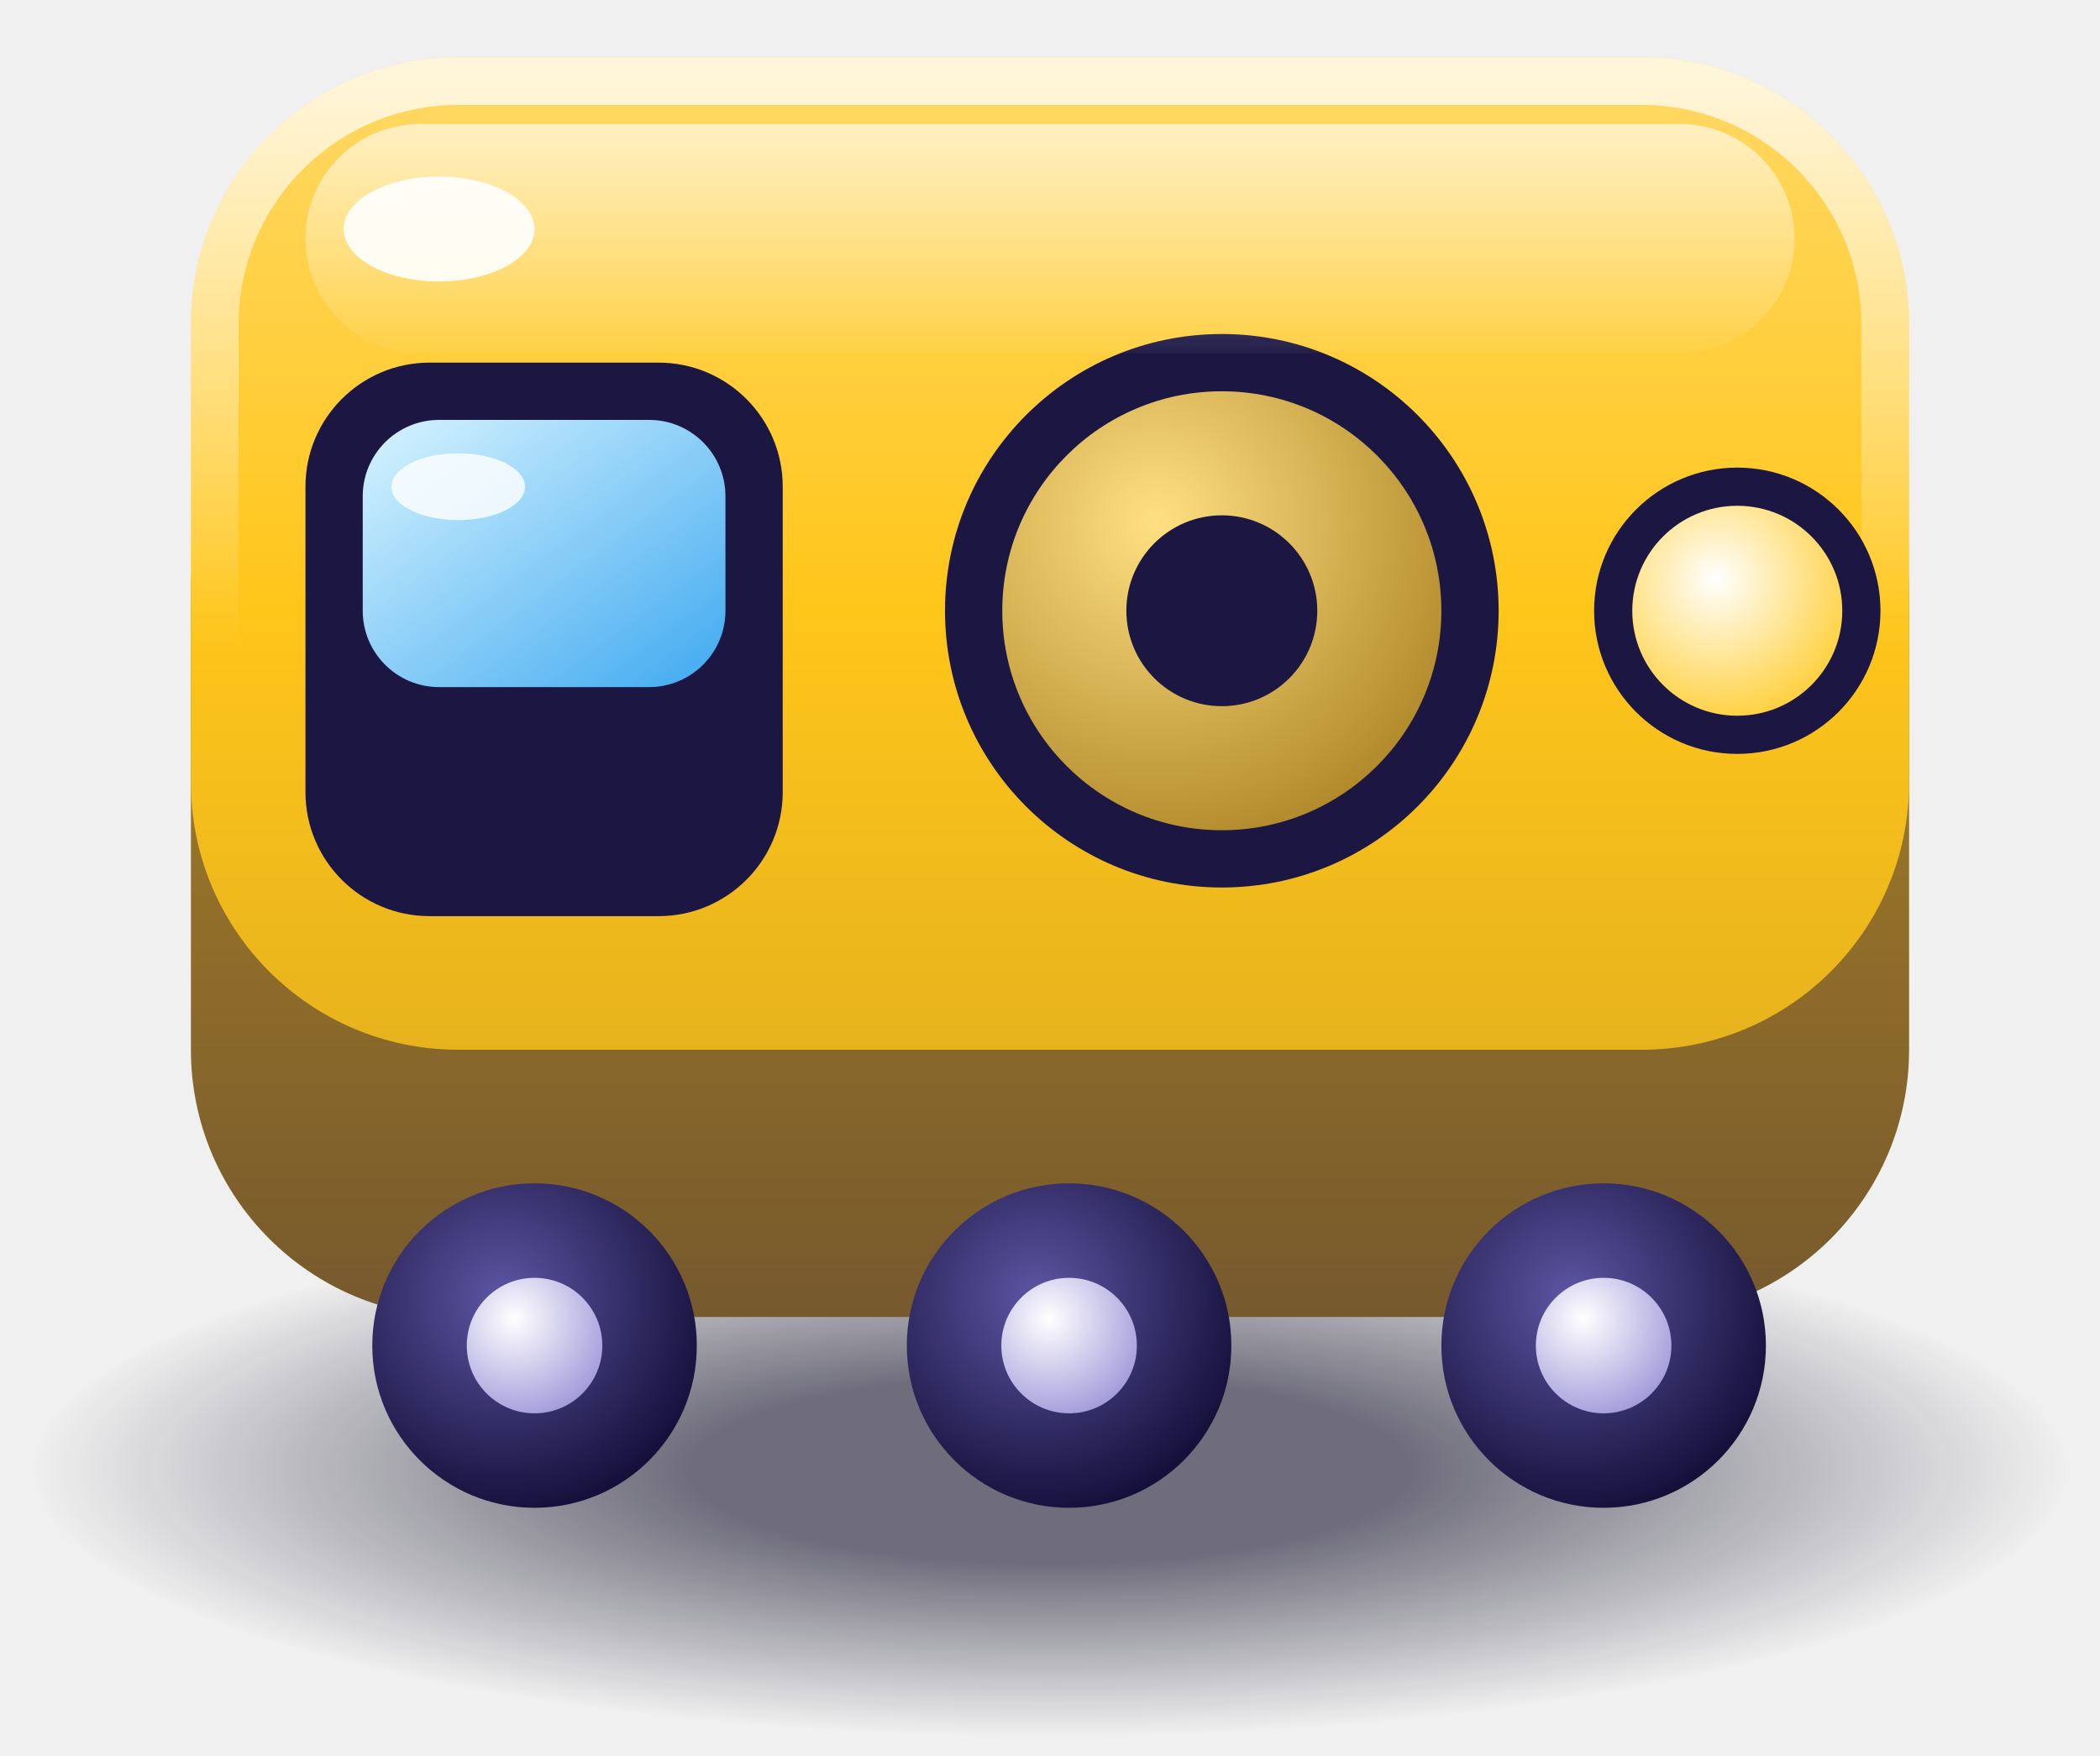
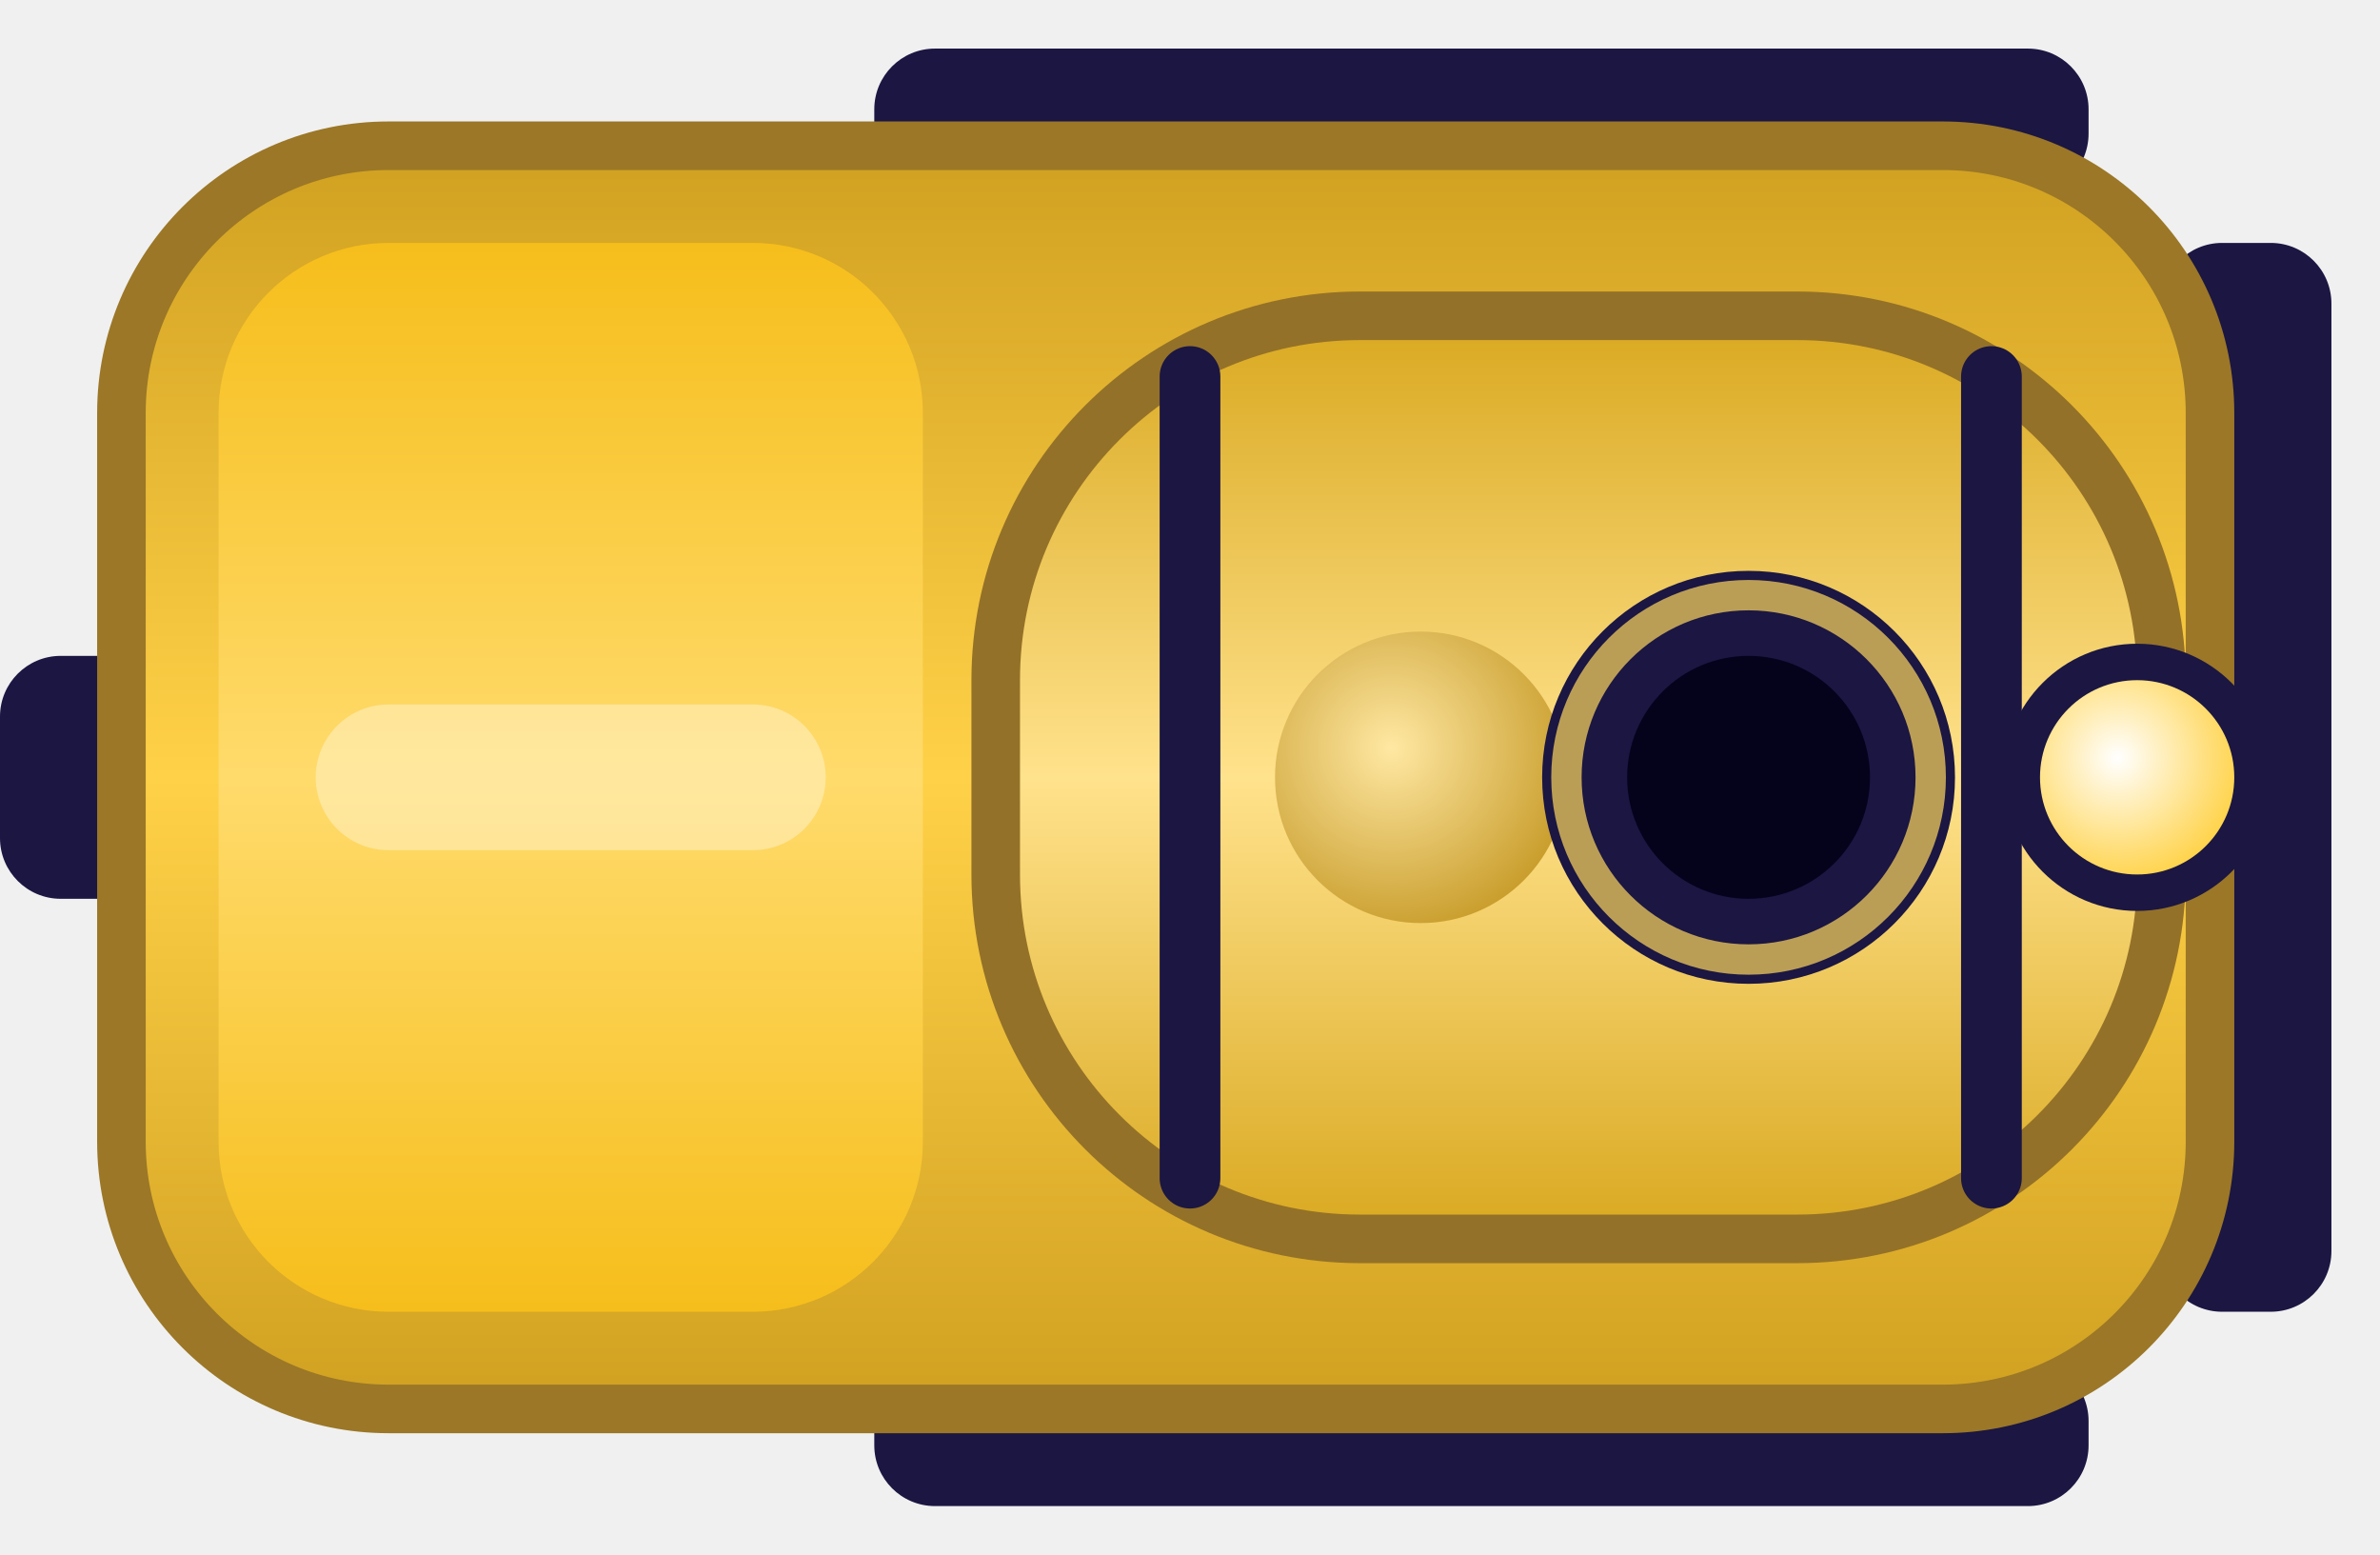
- <svg xmlns="http://www.w3.org/2000/svg" width="220" height="184" viewBox="0 0 220 184">
+ <svg xmlns="http://www.w3.org/2000/svg" width="196" height="128" viewBox="0 0 196 128">
  <defs>
-     <linearGradient id="top" x1="0" y1="0" x2="0" y2="1">
-       <stop offset="0" stop-color="#ffd968" />
-       <stop offset="0.55" stop-color="#ffc61a" />
-       <stop offset="1" stop-color="#e7b31d" />
+     <linearGradient id="roof" gradientUnits="userSpaceOnUse" x1="0" y1="12" x2="0" y2="116">
+       <stop offset="0" stop-color="#d0a020" stop-opacity="1" />
+       <stop offset="0.5" stop-color="#ffd148" stop-opacity="1" />
+       <stop offset="1" stop-color="#d0a020" stop-opacity="1" />
    </linearGradient>
-     <linearGradient id="side" x1="0" y1="0" x2="0" y2="1">
-       <stop offset="0" stop-color="#b88e24" />
-       <stop offset="1" stop-color="#76592d" />
+     <linearGradient id="panel" gradientUnits="userSpaceOnUse" x1="0" y1="20" x2="0" y2="108">
+       <stop offset="0" stop-color="#f6be1b" stop-opacity="1" />
+       <stop offset="0.5" stop-color="#ffdb6c" stop-opacity="1" />
+       <stop offset="1" stop-color="#f6be1b" stop-opacity="1" />
    </linearGradient>
-     <linearGradient id="panel" x1="0" y1="0" x2="0" y2="1">
-       <stop offset="0" stop-color="#c19522" />
-       <stop offset="1" stop-color="#ffcd35" />
+     <linearGradient id="boiler" gradientUnits="userSpaceOnUse" x1="0" y1="26" x2="0" y2="102">
+       <stop offset="0" stop-color="#d9a81f" stop-opacity="1" />
+       <stop offset="0.5" stop-color="#ffe28c" stop-opacity="1" />
+       <stop offset="1" stop-color="#d9a81f" stop-opacity="1" />
    </linearGradient>
-     <linearGradient id="rim" x1="0" y1="0" x2="0" y2="1">
-       <stop offset="0" stop-color="#ffffff" stop-opacity="0.75" />
-       <stop offset="0.6" stop-color="#ffffff" stop-opacity="0" />
-     </linearGradient>
-     <linearGradient id="gloss" x1="0" y1="0" x2="0" y2="1">
-       <stop offset="0" stop-color="#ffffff" stop-opacity="0.62" />
-       <stop offset="1" stop-color="#ffffff" stop-opacity="0.04" />
-     </linearGradient>
-     <radialGradient id="shadow" cx="0.5" cy="0.5" r="0.5">
-       <stop offset="0.35" stop-color="#05021c" stop-opacity="0.55" />
-       <stop offset="1" stop-color="#05021c" stop-opacity="0" />
+     <radialGradient id="dome" cx="0.4" cy="0.4" r="0.7">
+       <stop offset="0" stop-color="#ffe8a3" />
+       <stop offset="1" stop-color="#c49722" />
    </radialGradient>
-     <radialGradient id="wheel" cx="0.4" cy="0.35" r="0.7">
-       <stop offset="0" stop-color="#5d55a3" />
-       <stop offset="1" stop-color="#120d36" />
-     </radialGradient>
-     <radialGradient id="hub" cx="0.35" cy="0.3" r="0.8">
-       <stop offset="0" stop-color="#ffffff" />
-       <stop offset="1" stop-color="#9d95d8" />
-     </radialGradient>
-     <radialGradient id="dome" cx="0.35" cy="0.3" r="0.8">
-       <stop offset="0" stop-color="#ffe081" />
-       <stop offset="1" stop-color="#ac8425" />
-     </radialGradient>
-     <linearGradient id="glass" x1="0" y1="0" x2="1" y2="1">
-       <stop offset="0" stop-color="#d8f4ff" />
-       <stop offset="1" stop-color="#3fa9f0" />
-     </linearGradient>
-     <radialGradient id="lamp" cx="0.4" cy="0.35" r="0.7">
+     <radialGradient id="lamp" cx="0.4" cy="0.4" r="0.7">
      <stop offset="0" stop-color="#ffffff" />
      <stop offset="1" stop-color="#ffcf3a" />
    </radialGradient>
  </defs>
-   <ellipse cx="110.0" cy="154" rx="108.0" ry="28" fill="url(#shadow)" />
-   <rect x="20" y="34" width="180" height="104" rx="28" fill="url(#side)" />
-   <circle cx="56" cy="141" r="17" fill="url(#wheel)" />
-   <circle cx="56" cy="141" r="7.1" fill="url(#hub)" />
-   <circle cx="112" cy="141" r="17" fill="url(#wheel)" />
-   <circle cx="112" cy="141" r="7.1" fill="url(#hub)" />
-   <circle cx="168" cy="141" r="17" fill="url(#wheel)" />
-   <circle cx="168" cy="141" r="7.1" fill="url(#hub)" />
-   <rect x="20" y="6" width="180" height="104" rx="28" fill="url(#top)" />
-   <rect x="22.5" y="8.5" width="175" height="99" rx="25.5" fill="none" stroke="url(#rim)" stroke-width="5" />
-   <rect x="32" y="38" width="50" height="58" rx="13" fill="#1b1642" />
-   <rect x="38" y="44" width="38" height="28" rx="8" fill="url(#glass)" />
-   <ellipse cx="48" cy="51" rx="7" ry="3.5" fill="#ffffff" fill-opacity="0.8" />
-   <circle cx="128" cy="64" r="29" fill="#1b1642" />
-   <circle cx="128" cy="64" r="23" fill="url(#dome)" />
-   <circle cx="128" cy="64" r="10" fill="#1b1642" />
-   <circle cx="182" cy="64" r="15" fill="#1b1642" />
-   <circle cx="182" cy="64" r="11" fill="url(#lamp)" />
-   <rect x="32" y="13" width="156" height="24" rx="12" fill="url(#gloss)" />
-   <ellipse cx="46" cy="24" rx="10" ry="5.5" fill="#ffffff" fill-opacity="0.9" />
+   <rect x="72" y="4" width="100" height="12" rx="5" fill="#1b1642" />
+   <rect x="72" y="112" width="100" height="12" rx="5" fill="#1b1642" />
+   <rect x="0" y="54" width="14" height="20" rx="5" fill="#1b1642" />
+   <rect x="178" y="20" width="14" height="88" rx="5" fill="#1b1642" />
+   <rect x="10" y="12" width="172" height="104" rx="22" fill="url(#roof)" stroke="#9b7727" stroke-width="4" />
+   <rect x="18" y="20" width="58" height="88" rx="14" fill="url(#panel)" />
+   <rect x="26" y="58" width="42" height="12" rx="6" fill="#ffffff" fill-opacity="0.34" />
+   <rect x="82" y="26" width="96" height="76" rx="30" fill="url(#boiler)" stroke="#947128" stroke-width="4" />
+   <line x1="98" y1="31" x2="98" y2="97" stroke="#1b1642" stroke-width="5" stroke-linecap="round" />
+   <line x1="164" y1="31" x2="164" y2="97" stroke="#1b1642" stroke-width="5" stroke-linecap="round" />
+   <circle cx="117" cy="64" r="12" fill="url(#dome)" />
+   <circle cx="144" cy="64" r="17" fill="#1b1642" />
+   <circle cx="144" cy="64" r="10" fill="#05021c" />
+   <circle cx="144" cy="64" r="15" fill="none" stroke="#ffd75f" stroke-width="2.5" stroke-opacity="0.7" />
+   <circle cx="176" cy="64" r="11" fill="#1b1642" />
+   <circle cx="176" cy="64" r="8" fill="url(#lamp)" />
</svg>
